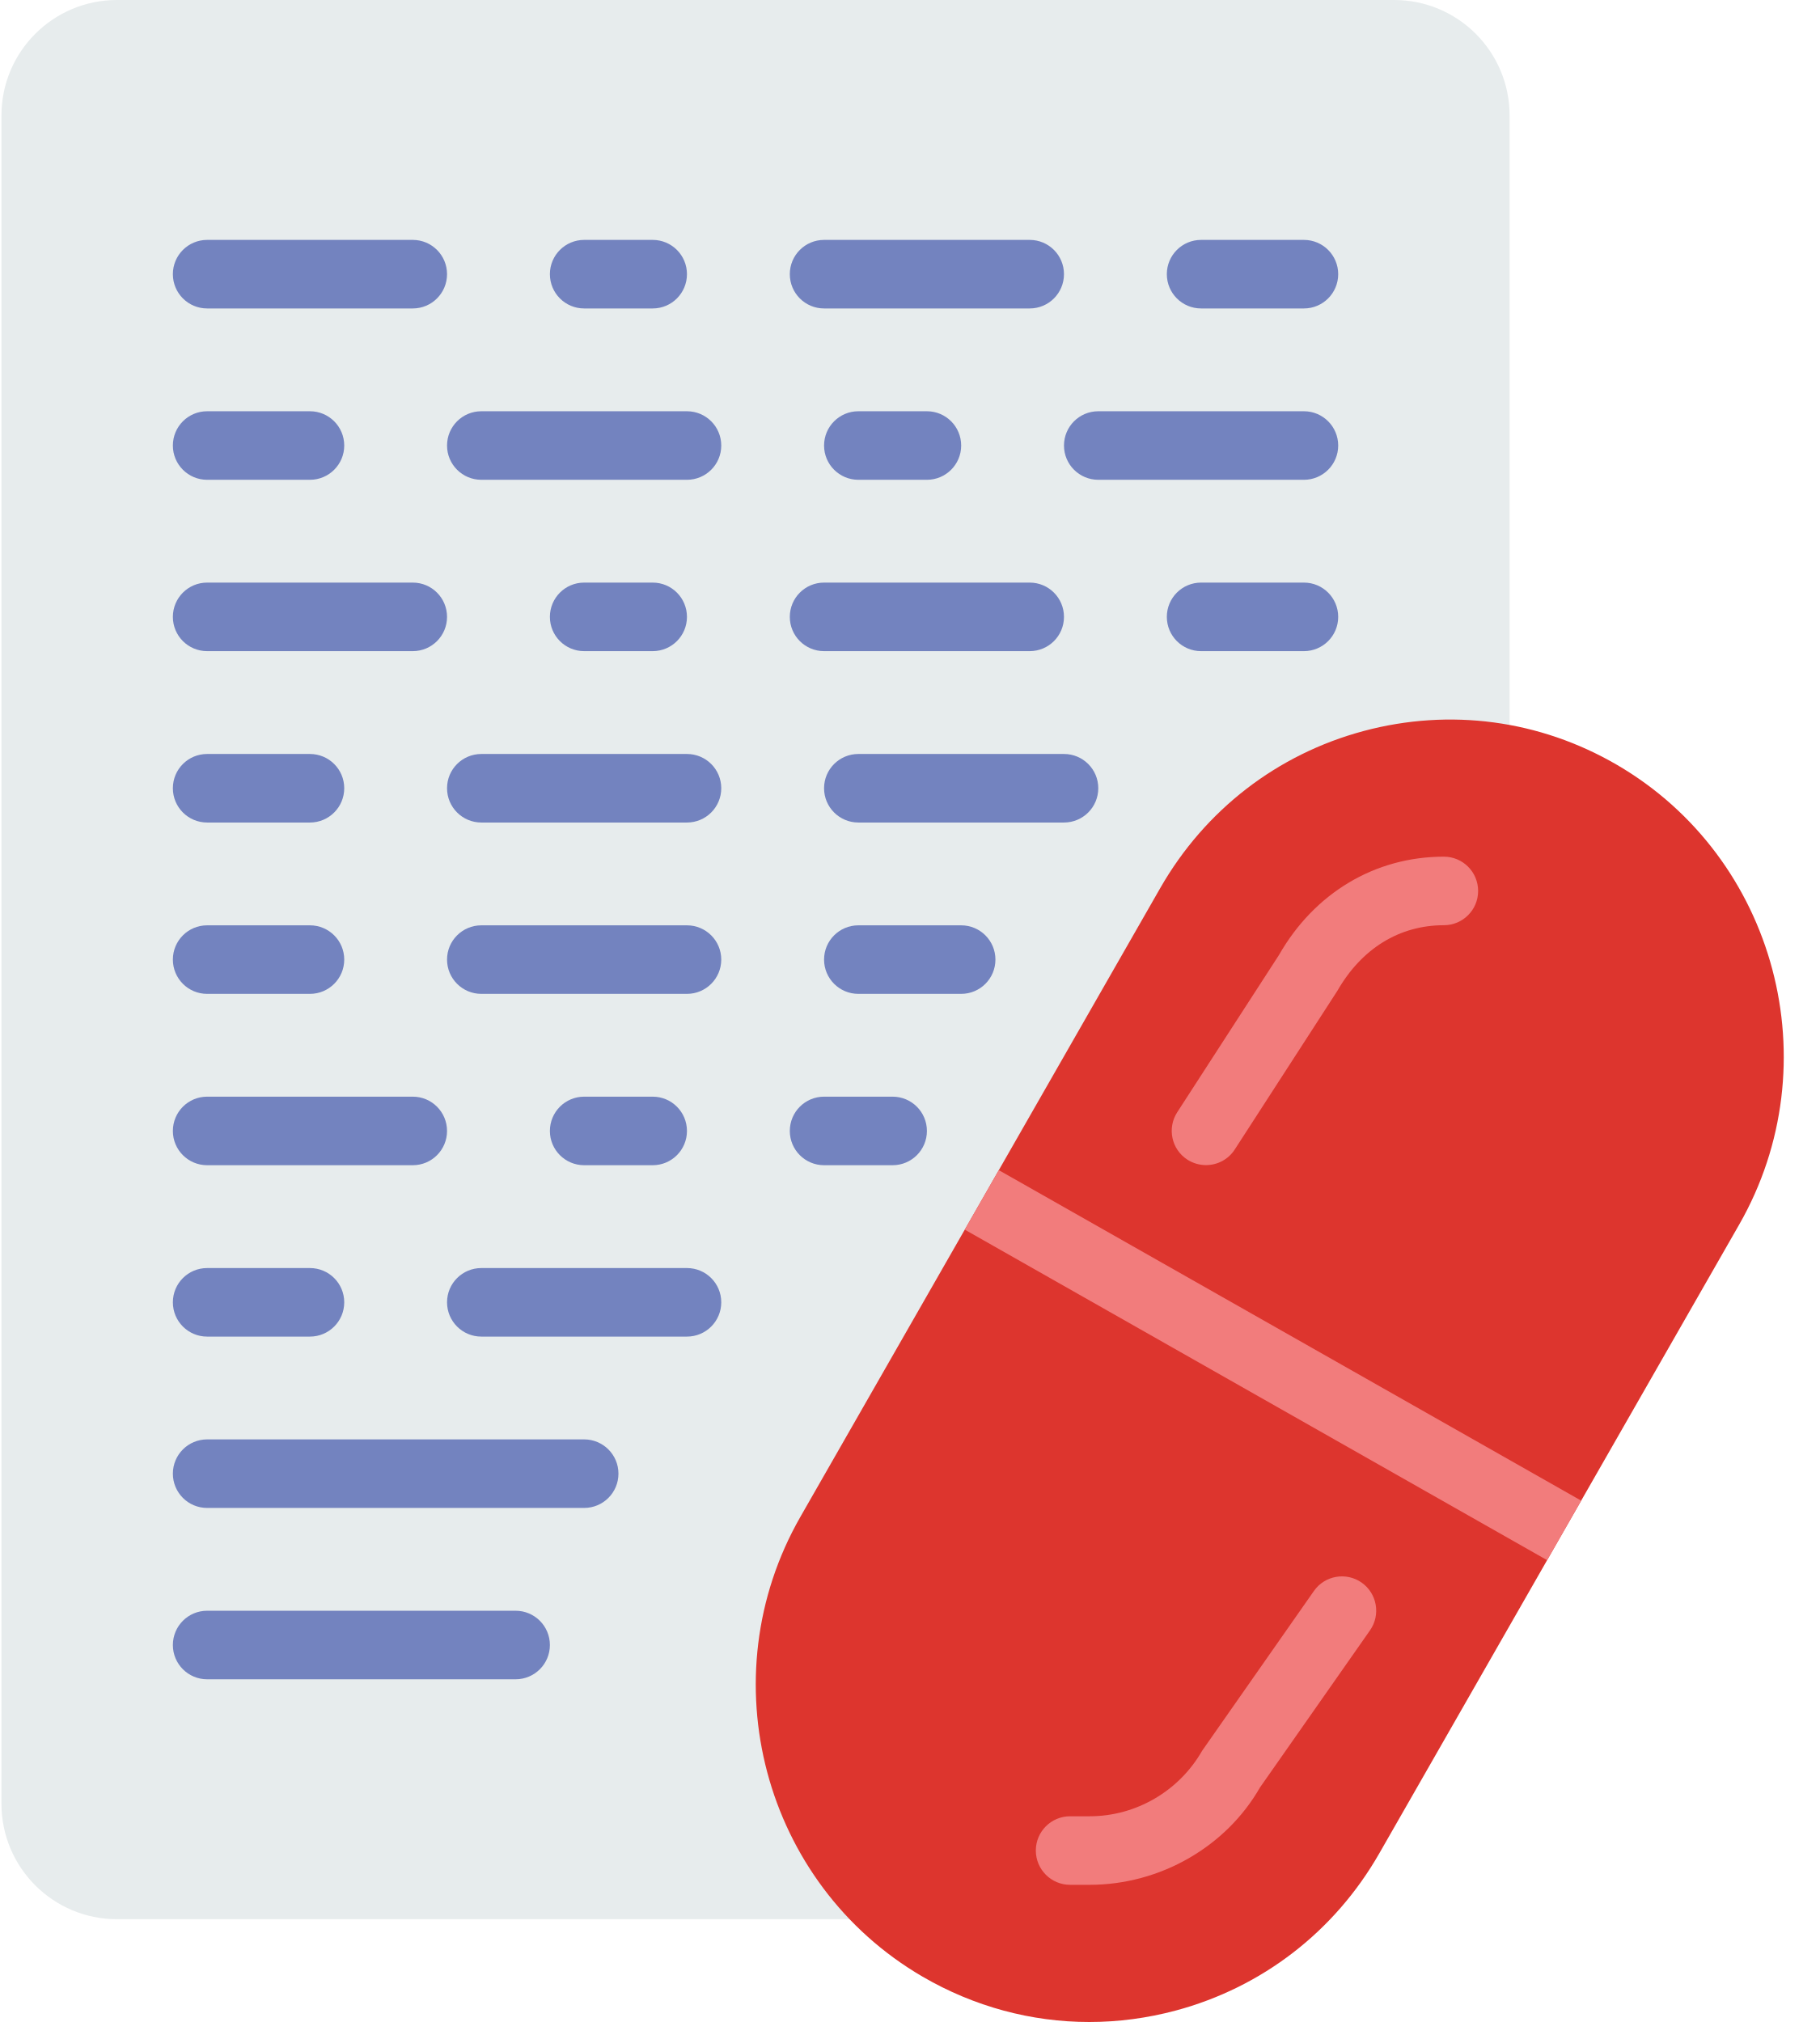
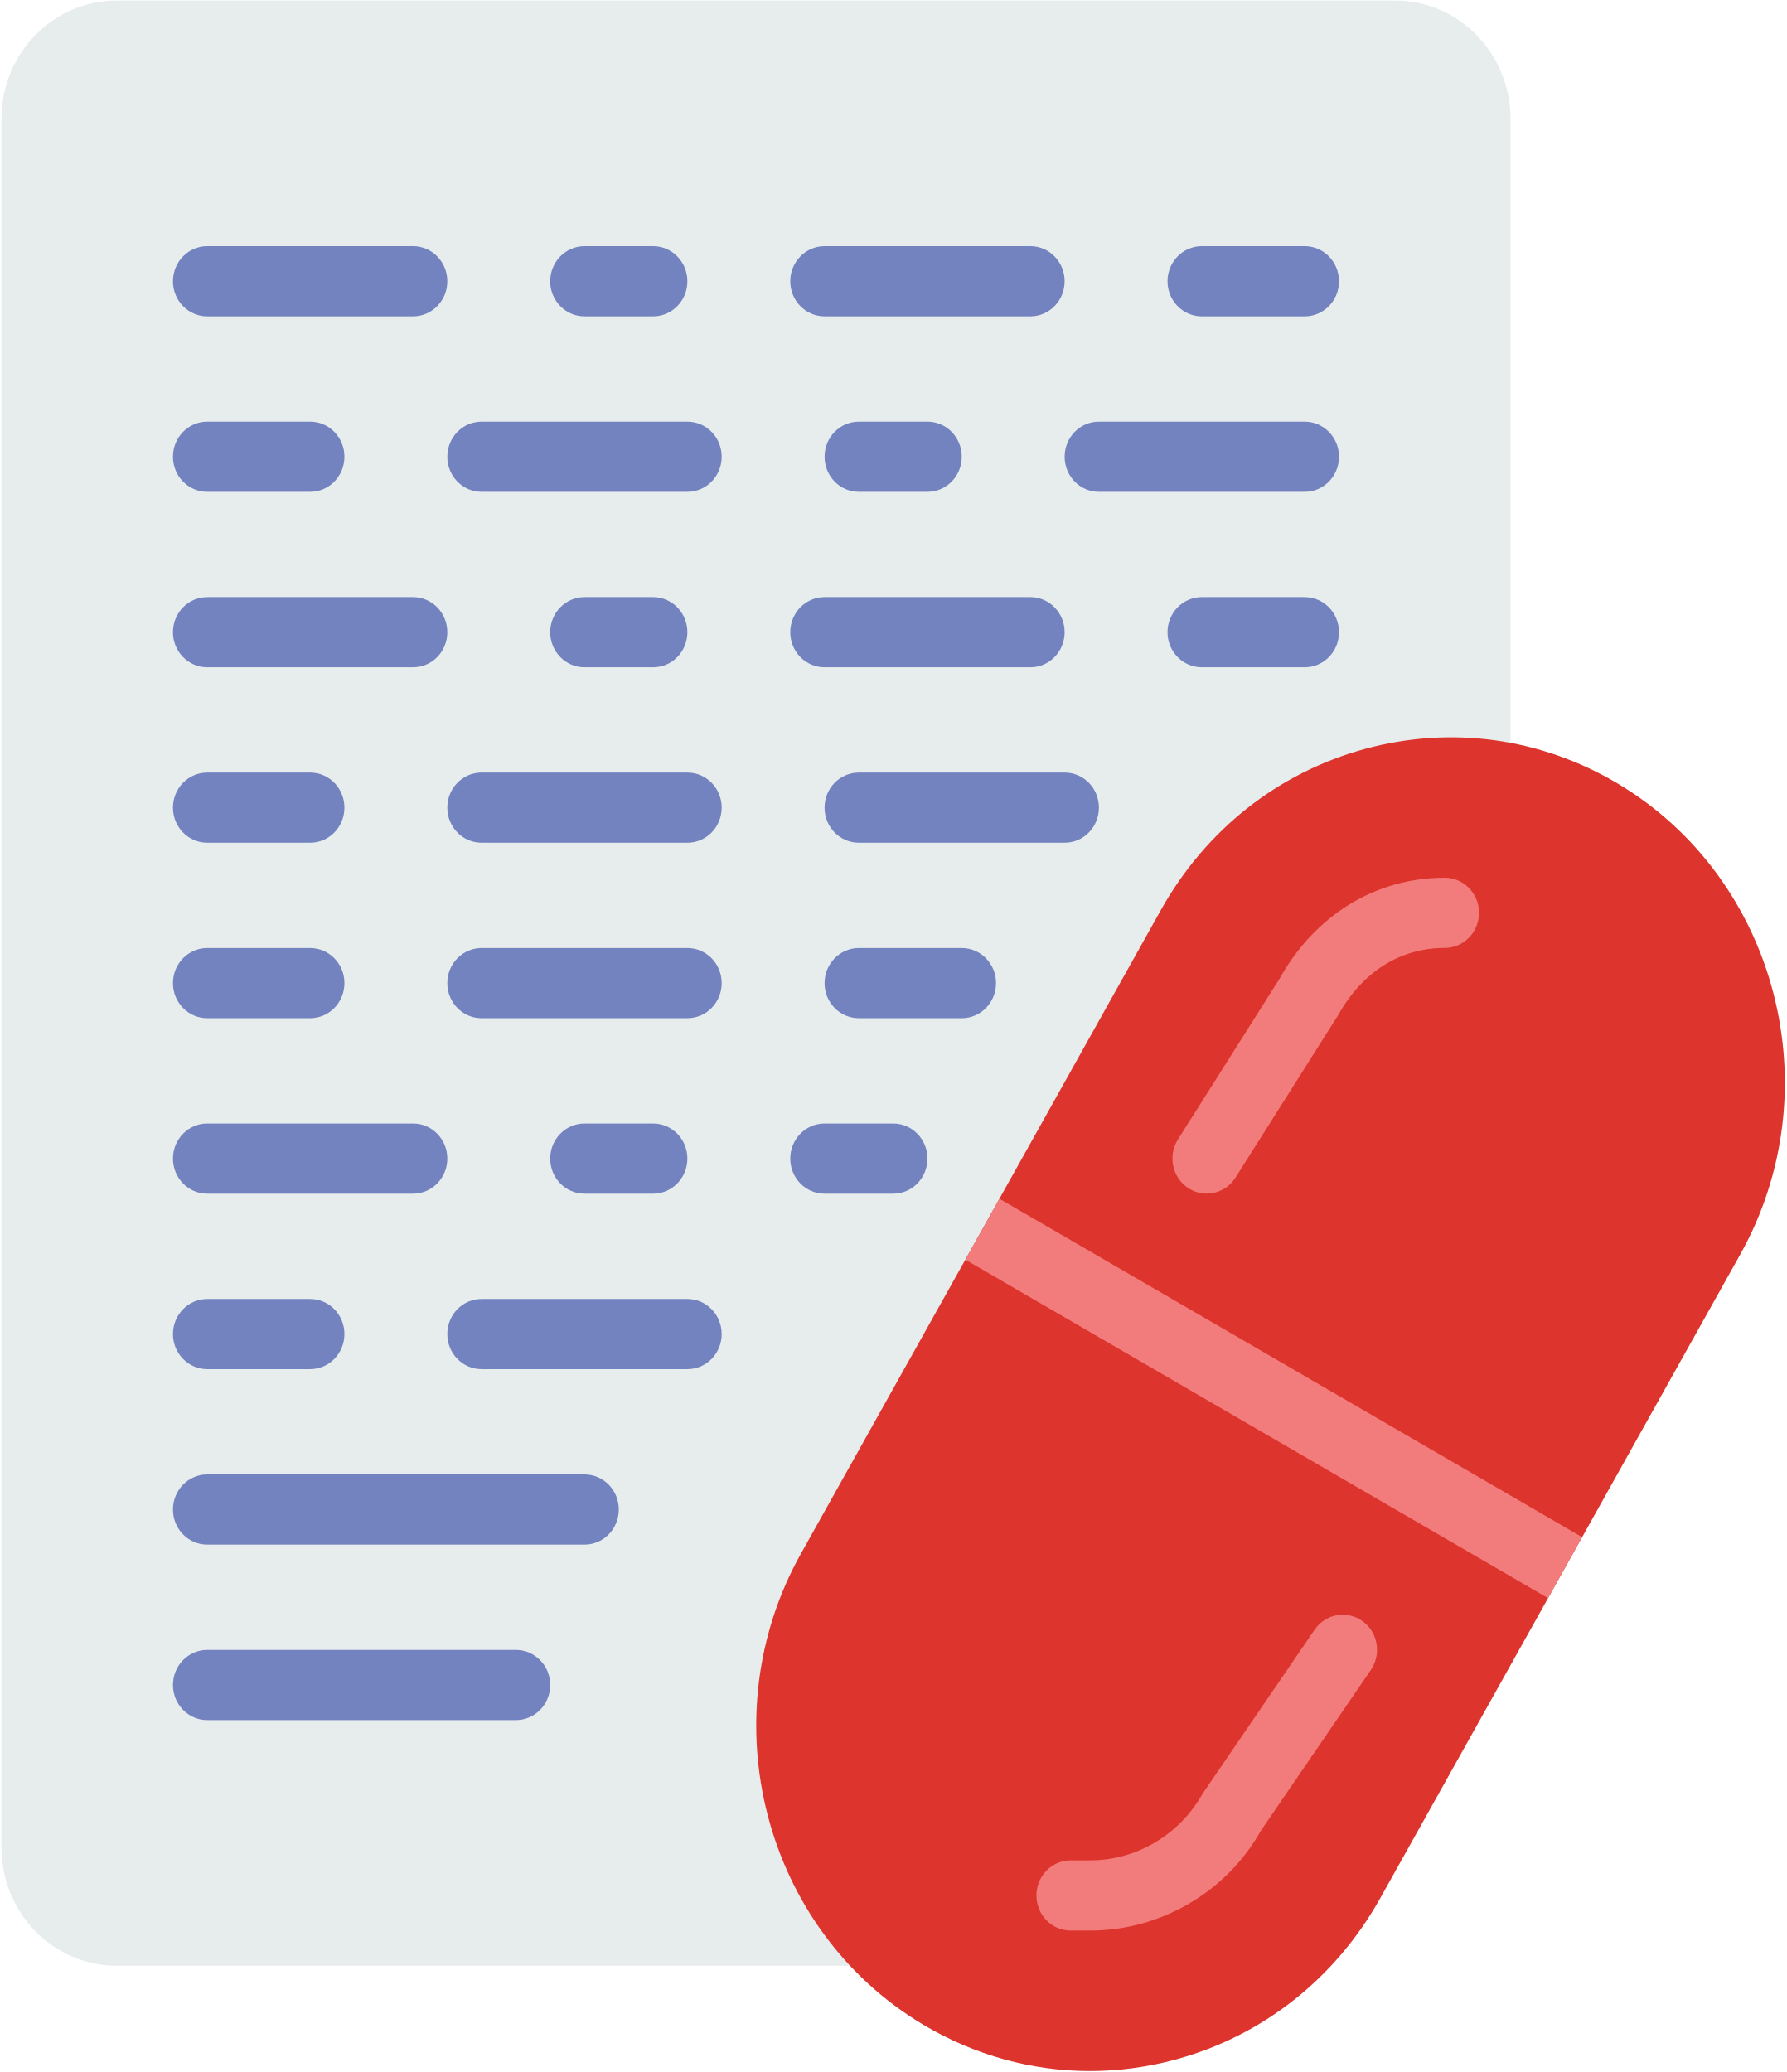
- <svg xmlns="http://www.w3.org/2000/svg" width="45px" height="50px" viewBox="0 0 45 50" version="1.1">
+ <svg xmlns="http://www.w3.org/2000/svg" width="100px" height="116px" viewBox="0 0 100 116" version="1.1">
  <g id="Bimedoc.com" stroke="none" stroke-width="1" fill="none" fill-rule="evenodd">
-     <g id="Home" transform="translate(-539, -957)">
-       <g id="prescription" transform="translate(539, 957)">
-         <path d="M20.323,37.931 L29.298,22.385 C30.959,19.508 34.242,18.156 37.325,18.809 L37.325,2.855 C37.325,1.278 36.047,0 34.47,0 L2.892,0 C1.314,0 0.036,1.278 0.036,2.855 L0.036,44.603 C0.036,46.18 1.314,47.458 2.892,47.458 L22.073,47.458 C19.279,45.18 18.462,41.154 20.323,37.931 Z" id="Path" fill="#E7ECED" />
-         <g id="Group" transform="translate(4.199219, 5.859375)" fill="#7383BF">
-           <path d="M6.007,1.768 L0.922,1.768 C0.454,1.768 0.075,1.389 0.075,0.92 C0.075,0.452 0.454,0.073 0.922,0.073 L6.007,0.073 C6.475,0.073 6.854,0.452 6.854,0.92 C6.854,1.389 6.475,1.768 6.007,1.768 Z" id="Path" />
-           <path d="M21.261,1.768 L16.176,1.768 C15.708,1.768 15.329,1.389 15.329,0.92 C15.329,0.452 15.708,0.073 16.176,0.073 L21.261,0.073 C21.729,0.073 22.108,0.452 22.108,0.92 C22.108,1.389 21.729,1.768 21.261,1.768 Z" id="Path" />
-           <path d="M11.939,1.768 L10.244,1.768 C9.776,1.768 9.397,1.389 9.397,0.92 C9.397,0.452 9.776,0.073 10.244,0.073 L11.939,0.073 C12.407,0.073 12.786,0.452 12.786,0.92 C12.786,1.389 12.407,1.768 11.939,1.768 Z" id="Path" />
-           <path d="M28.041,1.768 L25.498,1.768 C25.03,1.768 24.651,1.389 24.651,0.92 C24.651,0.452 25.03,0.073 25.498,0.073 L28.041,0.073 C28.508,0.073 28.888,0.452 28.888,0.92 C28.888,1.389 28.508,1.768 28.041,1.768 Z" id="Path" />
-           <path d="M28.041,6.005 L22.956,6.005 C22.488,6.005 22.108,5.626 22.108,5.158 C22.108,4.689 22.488,4.31 22.956,4.31 L28.041,4.31 C28.508,4.31 28.888,4.689 28.888,5.158 C28.888,5.626 28.508,6.005 28.041,6.005 Z" id="Path" />
-           <path d="M12.786,6.005 L7.702,6.005 C7.234,6.005 6.854,5.626 6.854,5.158 C6.854,4.689 7.234,4.31 7.702,4.31 L12.786,4.31 C13.254,4.31 13.634,4.689 13.634,5.158 C13.634,5.626 13.254,6.005 12.786,6.005 Z" id="Path" />
-           <path d="M18.719,6.005 L17.024,6.005 C16.556,6.005 16.176,5.626 16.176,5.158 C16.176,4.689 16.556,4.31 17.024,4.31 L18.719,4.31 C19.186,4.31 19.566,4.689 19.566,5.158 C19.566,5.626 19.186,6.005 18.719,6.005 Z" id="Path" />
-           <path d="M3.464,6.005 L0.922,6.005 C0.454,6.005 0.075,5.626 0.075,5.158 C0.075,4.689 0.454,4.31 0.922,4.31 L3.464,4.31 C3.932,4.31 4.312,4.689 4.312,5.158 C4.312,5.626 3.932,6.005 3.464,6.005 Z" id="Path" />
-           <path d="M6.007,10.242 L0.922,10.242 C0.454,10.242 0.075,9.863 0.075,9.395 C0.075,8.926 0.454,8.547 0.922,8.547 L6.007,8.547 C6.475,8.547 6.854,8.926 6.854,9.395 C6.854,9.863 6.475,10.242 6.007,10.242 Z" id="Path" />
-           <path d="M21.261,10.242 L16.176,10.242 C15.708,10.242 15.329,9.863 15.329,9.395 C15.329,8.926 15.708,8.547 16.176,8.547 L21.261,8.547 C21.729,8.547 22.108,8.926 22.108,9.395 C22.108,9.863 21.729,10.242 21.261,10.242 Z" id="Path" />
-           <path d="M11.939,10.242 L10.244,10.242 C9.776,10.242 9.397,9.863 9.397,9.395 C9.397,8.926 9.776,8.547 10.244,8.547 L11.939,8.547 C12.407,8.547 12.786,8.926 12.786,9.395 C12.786,9.863 12.407,10.242 11.939,10.242 Z" id="Path" />
-           <path d="M28.041,10.242 L25.498,10.242 C25.03,10.242 24.651,9.863 24.651,9.395 C24.651,8.926 25.03,8.547 25.498,8.547 L28.041,8.547 C28.508,8.547 28.888,8.926 28.888,9.395 C28.888,9.863 28.508,10.242 28.041,10.242 Z" id="Path" />
-           <path d="M12.786,14.48 L7.702,14.48 C7.234,14.48 6.854,14.101 6.854,13.632 C6.854,13.163 7.234,12.785 7.702,12.785 L12.786,12.785 C13.254,12.785 13.634,13.163 13.634,13.632 C13.634,14.101 13.254,14.48 12.786,14.48 Z" id="Path" />
-           <path d="M22.108,14.48 L17.024,14.48 C16.556,14.48 16.176,14.101 16.176,13.632 C16.176,13.163 16.556,12.785 17.024,12.785 L22.108,12.785 C22.576,12.785 22.956,13.163 22.956,13.632 C22.956,14.101 22.576,14.48 22.108,14.48 Z" id="Path" />
-           <path d="M3.464,14.48 L0.922,14.48 C0.454,14.48 0.075,14.101 0.075,13.632 C0.075,13.163 0.454,12.785 0.922,12.785 L3.464,12.785 C3.932,12.785 4.312,13.163 4.312,13.632 C4.312,14.101 3.932,14.48 3.464,14.48 Z" id="Path" />
-           <path d="M12.786,18.717 L7.702,18.717 C7.234,18.717 6.854,18.338 6.854,17.869 C6.854,17.401 7.234,17.022 7.702,17.022 L12.786,17.022 C13.254,17.022 13.634,17.401 13.634,17.869 C13.634,18.338 13.254,18.717 12.786,18.717 Z" id="Path" />
-           <path d="M19.566,18.717 L17.024,18.717 C16.556,18.717 16.176,18.338 16.176,17.869 C16.176,17.401 16.556,17.022 17.024,17.022 L19.566,17.022 C20.034,17.022 20.413,17.401 20.413,17.869 C20.413,18.338 20.034,18.717 19.566,18.717 Z" id="Path" />
-           <path d="M3.464,18.717 L0.922,18.717 C0.454,18.717 0.075,18.338 0.075,17.869 C0.075,17.401 0.454,17.022 0.922,17.022 L3.464,17.022 C3.932,17.022 4.312,17.401 4.312,17.869 C4.312,18.338 3.932,18.717 3.464,18.717 Z" id="Path" />
-           <path d="M6.007,22.954 L0.922,22.954 C0.454,22.954 0.075,22.575 0.075,22.107 C0.075,21.638 0.454,21.259 0.922,21.259 L6.007,21.259 C6.475,21.259 6.854,21.638 6.854,22.107 C6.854,22.575 6.475,22.954 6.007,22.954 Z" id="Path" />
-           <path d="M17.871,22.954 L16.176,22.954 C15.708,22.954 15.329,22.575 15.329,22.107 C15.329,21.638 15.708,21.259 16.176,21.259 L17.871,21.259 C18.339,21.259 18.719,21.638 18.719,22.107 C18.719,22.575 18.339,22.954 17.871,22.954 Z" id="Path" />
-           <path d="M11.939,22.954 L10.244,22.954 C9.776,22.954 9.397,22.575 9.397,22.107 C9.397,21.638 9.776,21.259 10.244,21.259 L11.939,21.259 C12.407,21.259 12.786,21.638 12.786,22.107 C12.786,22.575 12.407,22.954 11.939,22.954 Z" id="Path" />
-           <path d="M12.786,27.192 L7.702,27.192 C7.234,27.192 6.854,26.813 6.854,26.344 C6.854,25.875 7.234,25.497 7.702,25.497 L12.786,25.497 C13.254,25.497 13.634,25.875 13.634,26.344 C13.634,26.813 13.254,27.192 12.786,27.192 Z" id="Path" />
-           <path d="M3.464,27.192 L0.922,27.192 C0.454,27.192 0.075,26.813 0.075,26.344 C0.075,25.875 0.454,25.497 0.922,25.497 L3.464,25.497 C3.932,25.497 4.312,25.875 4.312,26.344 C4.312,26.813 3.932,27.192 3.464,27.192 Z" id="Path" />
-           <path d="M10.244,31.429 L0.922,31.429 C0.454,31.429 0.075,31.05 0.075,30.581 C0.075,30.113 0.454,29.734 0.922,29.734 L10.244,29.734 C10.712,29.734 11.092,30.113 11.092,30.581 C11.092,31.05 10.712,31.429 10.244,31.429 Z" id="Path" />
-           <path d="M8.549,35.666 L0.922,35.666 C0.454,35.666 0.075,35.287 0.075,34.819 C0.075,34.35 0.454,33.971 0.922,33.971 L8.549,33.971 C9.017,33.971 9.397,34.35 9.397,34.819 C9.397,35.287 9.017,35.666 8.549,35.666 Z" id="Path" />
-         </g>
-         <path d="M26.933,50 C25.5,50 24.087,49.621 22.813,48.88 C18.871,46.584 17.515,41.482 19.79,37.508 L28.687,21.961 C29.793,20.029 31.581,18.648 33.721,18.075 C35.85,17.507 38.071,17.802 39.978,18.912 C43.92,21.208 45.275,26.309 43.001,30.283 L34.103,45.831 C32.997,47.763 31.209,49.143 29.07,49.717 C28.363,49.906 27.646,50 26.933,50 Z" id="Path" fill="#DD352E" />
-         <g id="Group" transform="translate(23.82812, 21.09375)" fill="#F27C7C">
-           <path d="M3.113,25.514 L2.63,25.514 C2.163,25.514 1.783,25.135 1.783,24.666 C1.783,24.198 2.163,23.819 2.63,23.819 L3.113,23.819 C4.257,23.819 5.323,23.199 5.895,22.199 L8.658,18.249 C8.926,17.865 9.454,17.772 9.838,18.04 C10.221,18.309 10.314,18.837 10.046,19.221 L7.325,23.107 C6.492,24.566 4.863,25.514 3.113,25.514 Z" id="Path" />
-           <path d="M5.99,7.717 C5.832,7.717 5.673,7.673 5.53,7.582 C5.137,7.328 5.025,6.803 5.279,6.41 L7.794,2.523 C8.669,0.991 10.165,0.09 11.872,0.09 C12.34,0.09 12.719,0.469 12.719,0.938 C12.719,1.406 12.34,1.785 11.872,1.785 C10.773,1.785 9.839,2.361 9.24,3.405 L6.702,7.33 C6.541,7.581 6.268,7.717 5.99,7.717 Z" id="Path" />
-           <polygon id="Path" points="0.026 9.313 14.425 17.486 15.267 16.014 0.868 7.842" />
+     <g id="Home" transform="translate(-682, -977)">
+       <g id="Group-12" transform="translate(21, 932)">
+         <g id="Group-8" transform="translate(476, 0)">
+           <g id="Group-7" transform="translate(61, 45.02724)">
+             <g id="prescription" transform="translate(124, 0)">
+               <path d="M46.041,87.939 L66.375,51.896 C70.138,45.226 77.575,42.092 84.558,43.607 L84.558,6.619 C84.558,2.963 81.663,0 78.09,0 L6.551,0 C2.978,0 0.083,2.963 0.083,6.619 L0.083,103.408 C0.083,107.062 2.978,110.025 6.551,110.025 L50.006,110.025 C43.676,104.744 41.825,95.411 46.041,87.939 Z" id="Path" fill="#E7ECED" />
+               <g id="Group" transform="translate(9.513274, 13.58424)" fill="#7383BF">
+                 <path d="M13.608,4.098 L2.089,4.098 C1.029,4.098 0.169,3.22 0.169,2.134 C0.169,1.047 1.029,0.169 2.089,0.169 L13.608,0.169 C14.668,0.169 15.528,1.047 15.528,2.134 C15.528,3.22 14.668,4.098 13.608,4.098 Z" id="Path" />
+                 <path d="M48.166,4.098 L36.647,4.098 C35.587,4.098 34.727,3.22 34.727,2.134 C34.727,1.047 35.587,0.169 36.647,0.169 L48.166,0.169 C49.226,0.169 50.086,1.047 50.086,2.134 C50.086,3.22 49.226,4.098 48.166,4.098 Z" id="Path" />
+                 <path d="M27.048,4.098 L23.208,4.098 C22.148,4.098 21.288,3.22 21.288,2.134 C21.288,1.047 22.148,0.169 23.208,0.169 L27.048,0.169 C28.107,0.169 28.967,1.047 28.967,2.134 C28.967,3.22 28.107,4.098 27.048,4.098 Z" id="Path" />
+                 <path d="M63.526,4.098 L57.766,4.098 C56.706,4.098 55.846,3.22 55.846,2.134 C55.846,1.047 56.706,0.169 57.766,0.169 L63.526,0.169 C64.585,0.169 65.446,1.047 65.446,2.134 C65.446,3.22 64.585,4.098 63.526,4.098 Z" id="Path" />
+                 <path d="M63.526,13.922 L52.006,13.922 C50.946,13.922 50.086,13.044 50.086,11.957 C50.086,10.871 50.946,9.993 52.006,9.993 L63.526,9.993 C64.585,9.993 65.446,10.871 65.446,11.957 C65.446,13.044 64.585,13.922 63.526,13.922 Z" id="Path" />
+                 <path d="M28.967,13.922 L17.448,13.922 C16.388,13.922 15.528,13.044 15.528,11.957 C15.528,10.871 16.388,9.993 17.448,9.993 L28.967,9.993 C30.027,9.993 30.887,10.871 30.887,11.957 C30.887,13.044 30.027,13.922 28.967,13.922 Z" id="Path" />
+                 <path d="M42.407,13.922 L38.567,13.922 C37.507,13.922 36.647,13.044 36.647,11.957 C36.647,10.871 37.507,9.993 38.567,9.993 L42.407,9.993 C43.466,9.993 44.327,10.871 44.327,11.957 C44.327,13.044 43.467,13.922 42.407,13.922 Z" id="Path" />
+                 <path d="M7.848,13.922 L2.089,13.922 C1.029,13.922 0.169,13.044 0.169,11.957 C0.169,10.871 1.029,9.993 2.089,9.993 L7.848,9.993 C8.908,9.993 9.768,10.871 9.768,11.957 C9.768,13.044 8.908,13.922 7.848,13.922 Z" id="Path" />
+                 <path d="M13.608,23.745 L2.089,23.745 C1.029,23.745 0.169,22.867 0.169,21.781 C0.169,20.694 1.029,19.816 2.089,19.816 L13.608,19.816 C14.668,19.816 15.528,20.694 15.528,21.781 C15.528,22.867 14.668,23.745 13.608,23.745 Z" id="Path" />
+                 <path d="M48.166,23.745 L36.647,23.745 C35.587,23.745 34.727,22.867 34.727,21.781 C34.727,20.694 35.587,19.816 36.647,19.816 L48.166,19.816 C49.226,19.816 50.086,20.694 50.086,21.781 C50.086,22.867 49.226,23.745 48.166,23.745 Z" id="Path" />
+                 <path d="M27.048,23.745 L23.208,23.745 C22.148,23.745 21.288,22.867 21.288,21.781 C21.288,20.694 22.148,19.816 23.208,19.816 L27.048,19.816 C28.107,19.816 28.967,20.694 28.967,21.781 C28.967,22.867 28.107,23.745 27.048,23.745 Z" id="Path" />
+                 <path d="M63.526,23.745 L57.766,23.745 C56.706,23.745 55.846,22.867 55.846,21.781 C55.846,20.694 56.706,19.816 57.766,19.816 L63.526,19.816 C64.585,19.816 65.446,20.694 65.446,21.781 C65.446,22.867 64.585,23.745 63.526,23.745 Z" id="Path" />
+                 <path d="M28.967,33.569 L17.448,33.569 C16.388,33.569 15.528,32.691 15.528,31.604 C15.528,30.518 16.388,29.64 17.448,29.64 L28.967,29.64 C30.027,29.64 30.887,30.518 30.887,31.604 C30.887,32.691 30.027,33.569 28.967,33.569 Z" id="Path" />
+                 <path d="M50.086,33.569 L38.567,33.569 C37.507,33.569 36.647,32.691 36.647,31.604 C36.647,30.518 37.507,29.64 38.567,29.64 L50.086,29.64 C51.146,29.64 52.006,30.518 52.006,31.604 C52.006,32.691 51.146,33.569 50.086,33.569 Z" id="Path" />
+                 <path d="M7.848,33.569 L2.089,33.569 C1.029,33.569 0.169,32.691 0.169,31.604 C0.169,30.518 1.029,29.64 2.089,29.64 L7.848,29.64 C8.908,29.64 9.768,30.518 9.768,31.604 C9.768,32.691 8.908,33.569 7.848,33.569 Z" id="Path" />
+                 <path d="M28.967,43.393 L17.448,43.393 C16.388,43.393 15.528,42.515 15.528,41.428 C15.528,40.342 16.388,39.463 17.448,39.463 L28.967,39.463 C30.027,39.463 30.887,40.342 30.887,41.428 C30.887,42.515 30.027,43.393 28.967,43.393 Z" id="Path" />
+                 <path d="M44.327,43.393 L38.567,43.393 C37.507,43.393 36.647,42.515 36.647,41.428 C36.647,40.342 37.507,39.463 38.567,39.463 L44.327,39.463 C45.386,39.463 46.246,40.342 46.246,41.428 C46.246,42.515 45.387,43.393 44.327,43.393 Z" id="Path" />
+                 <path d="M7.848,43.393 L2.089,43.393 C1.029,43.393 0.169,42.515 0.169,41.428 C0.169,40.342 1.029,39.463 2.089,39.463 L7.848,39.463 C8.908,39.463 9.768,40.342 9.768,41.428 C9.768,42.515 8.908,43.393 7.848,43.393 Z" id="Path" />
+                 <path d="M13.608,53.216 L2.089,53.216 C1.029,53.216 0.169,52.338 0.169,51.252 C0.169,50.165 1.029,49.287 2.089,49.287 L13.608,49.287 C14.668,49.287 15.528,50.165 15.528,51.252 C15.528,52.338 14.668,53.216 13.608,53.216 Z" id="Path" />
+                 <path d="M40.487,53.216 L36.647,53.216 C35.587,53.216 34.727,52.338 34.727,51.252 C34.727,50.165 35.587,49.287 36.647,49.287 L40.487,49.287 C41.546,49.287 42.407,50.165 42.407,51.252 C42.407,52.338 41.547,53.216 40.487,53.216 Z" id="Path" />
+                 <path d="M27.048,53.216 L23.208,53.216 C22.148,53.216 21.288,52.338 21.288,51.252 C21.288,50.165 22.148,49.287 23.208,49.287 L27.048,49.287 C28.107,49.287 28.967,50.165 28.967,51.252 C28.967,52.338 28.107,53.216 27.048,53.216 Z" id="Path" />
+                 <path d="M28.967,63.04 L17.448,63.04 C16.388,63.04 15.528,62.162 15.528,61.075 C15.528,59.989 16.388,59.111 17.448,59.111 L28.967,59.111 C30.027,59.111 30.887,59.989 30.887,61.075 C30.887,62.162 30.027,63.04 28.967,63.04 Z" id="Path" />
+                 <path d="M7.848,63.04 L2.089,63.04 C1.029,63.04 0.169,62.162 0.169,61.075 C0.169,59.989 1.029,59.111 2.089,59.111 L7.848,59.111 C8.908,59.111 9.768,59.989 9.768,61.075 C9.768,62.162 8.908,63.04 7.848,63.04 Z" id="Path" />
+                 <path d="M23.208,72.864 L2.089,72.864 C1.029,72.864 0.169,71.986 0.169,70.899 C0.169,69.813 1.029,68.934 2.089,68.934 L23.208,68.934 C24.267,68.934 25.128,69.813 25.128,70.899 C25.128,71.985 24.267,72.864 23.208,72.864 Z" id="Path" />
+                 <path d="M19.368,82.687 L2.089,82.687 C1.029,82.687 0.169,81.809 0.169,80.723 C0.169,79.636 1.029,78.758 2.089,78.758 L19.368,78.758 C20.428,78.758 21.288,79.636 21.288,80.723 C21.288,81.809 20.428,82.687 19.368,82.687 Z" id="Path" />
+               </g>
+               <path d="M61.017,115.919 C57.77,115.919 54.568,115.041 51.682,113.322 L51.682,113.322 C42.753,107.999 39.681,96.171 44.834,86.959 L64.991,50.914 C67.496,46.434 71.547,43.234 76.395,41.904 C81.218,40.587 86.25,41.271 90.57,43.845 C99.499,49.167 102.571,60.995 97.418,70.208 L77.261,106.253 C74.755,110.732 70.704,113.933 65.857,115.263 C64.255,115.701 62.631,115.919 61.017,115.919 Z" id="Path" fill="#DD352E" />
+               <g id="Group" transform="translate(53.9823, 48.90328)" fill="#F27C7C">
+                 <path d="M7.052,59.151 L5.959,59.151 C4.899,59.151 4.039,58.273 4.039,57.186 C4.039,56.1 4.899,55.221 5.959,55.221 L7.052,55.221 C9.643,55.221 12.059,53.783 13.355,51.467 L19.613,42.307 C20.222,41.417 21.418,41.203 22.288,41.824 C23.156,42.446 23.367,43.67 22.76,44.56 L16.595,53.571 C14.708,56.954 11.016,59.151 7.052,59.151 Z" id="Path" />
+                 <path d="M13.569,17.892 C13.212,17.892 12.851,17.789 12.529,17.577 C11.638,16.988 11.385,15.772 11.961,14.86 L17.657,5.85 C19.64,2.298 23.029,0.209 26.895,0.209 C27.955,0.209 28.815,1.087 28.815,2.174 C28.815,3.26 27.955,4.139 26.895,4.139 C24.407,4.139 22.29,5.473 20.934,7.893 L15.184,16.994 C14.817,17.575 14.199,17.892 13.569,17.892 Z" id="Path" />
+                 <polygon id="Path" points="0.059 21.591 32.68 40.539 34.587 37.126 1.966 18.18" />
+               </g>
+             </g>
+           </g>
        </g>
      </g>
    </g>
  </g>
</svg>
